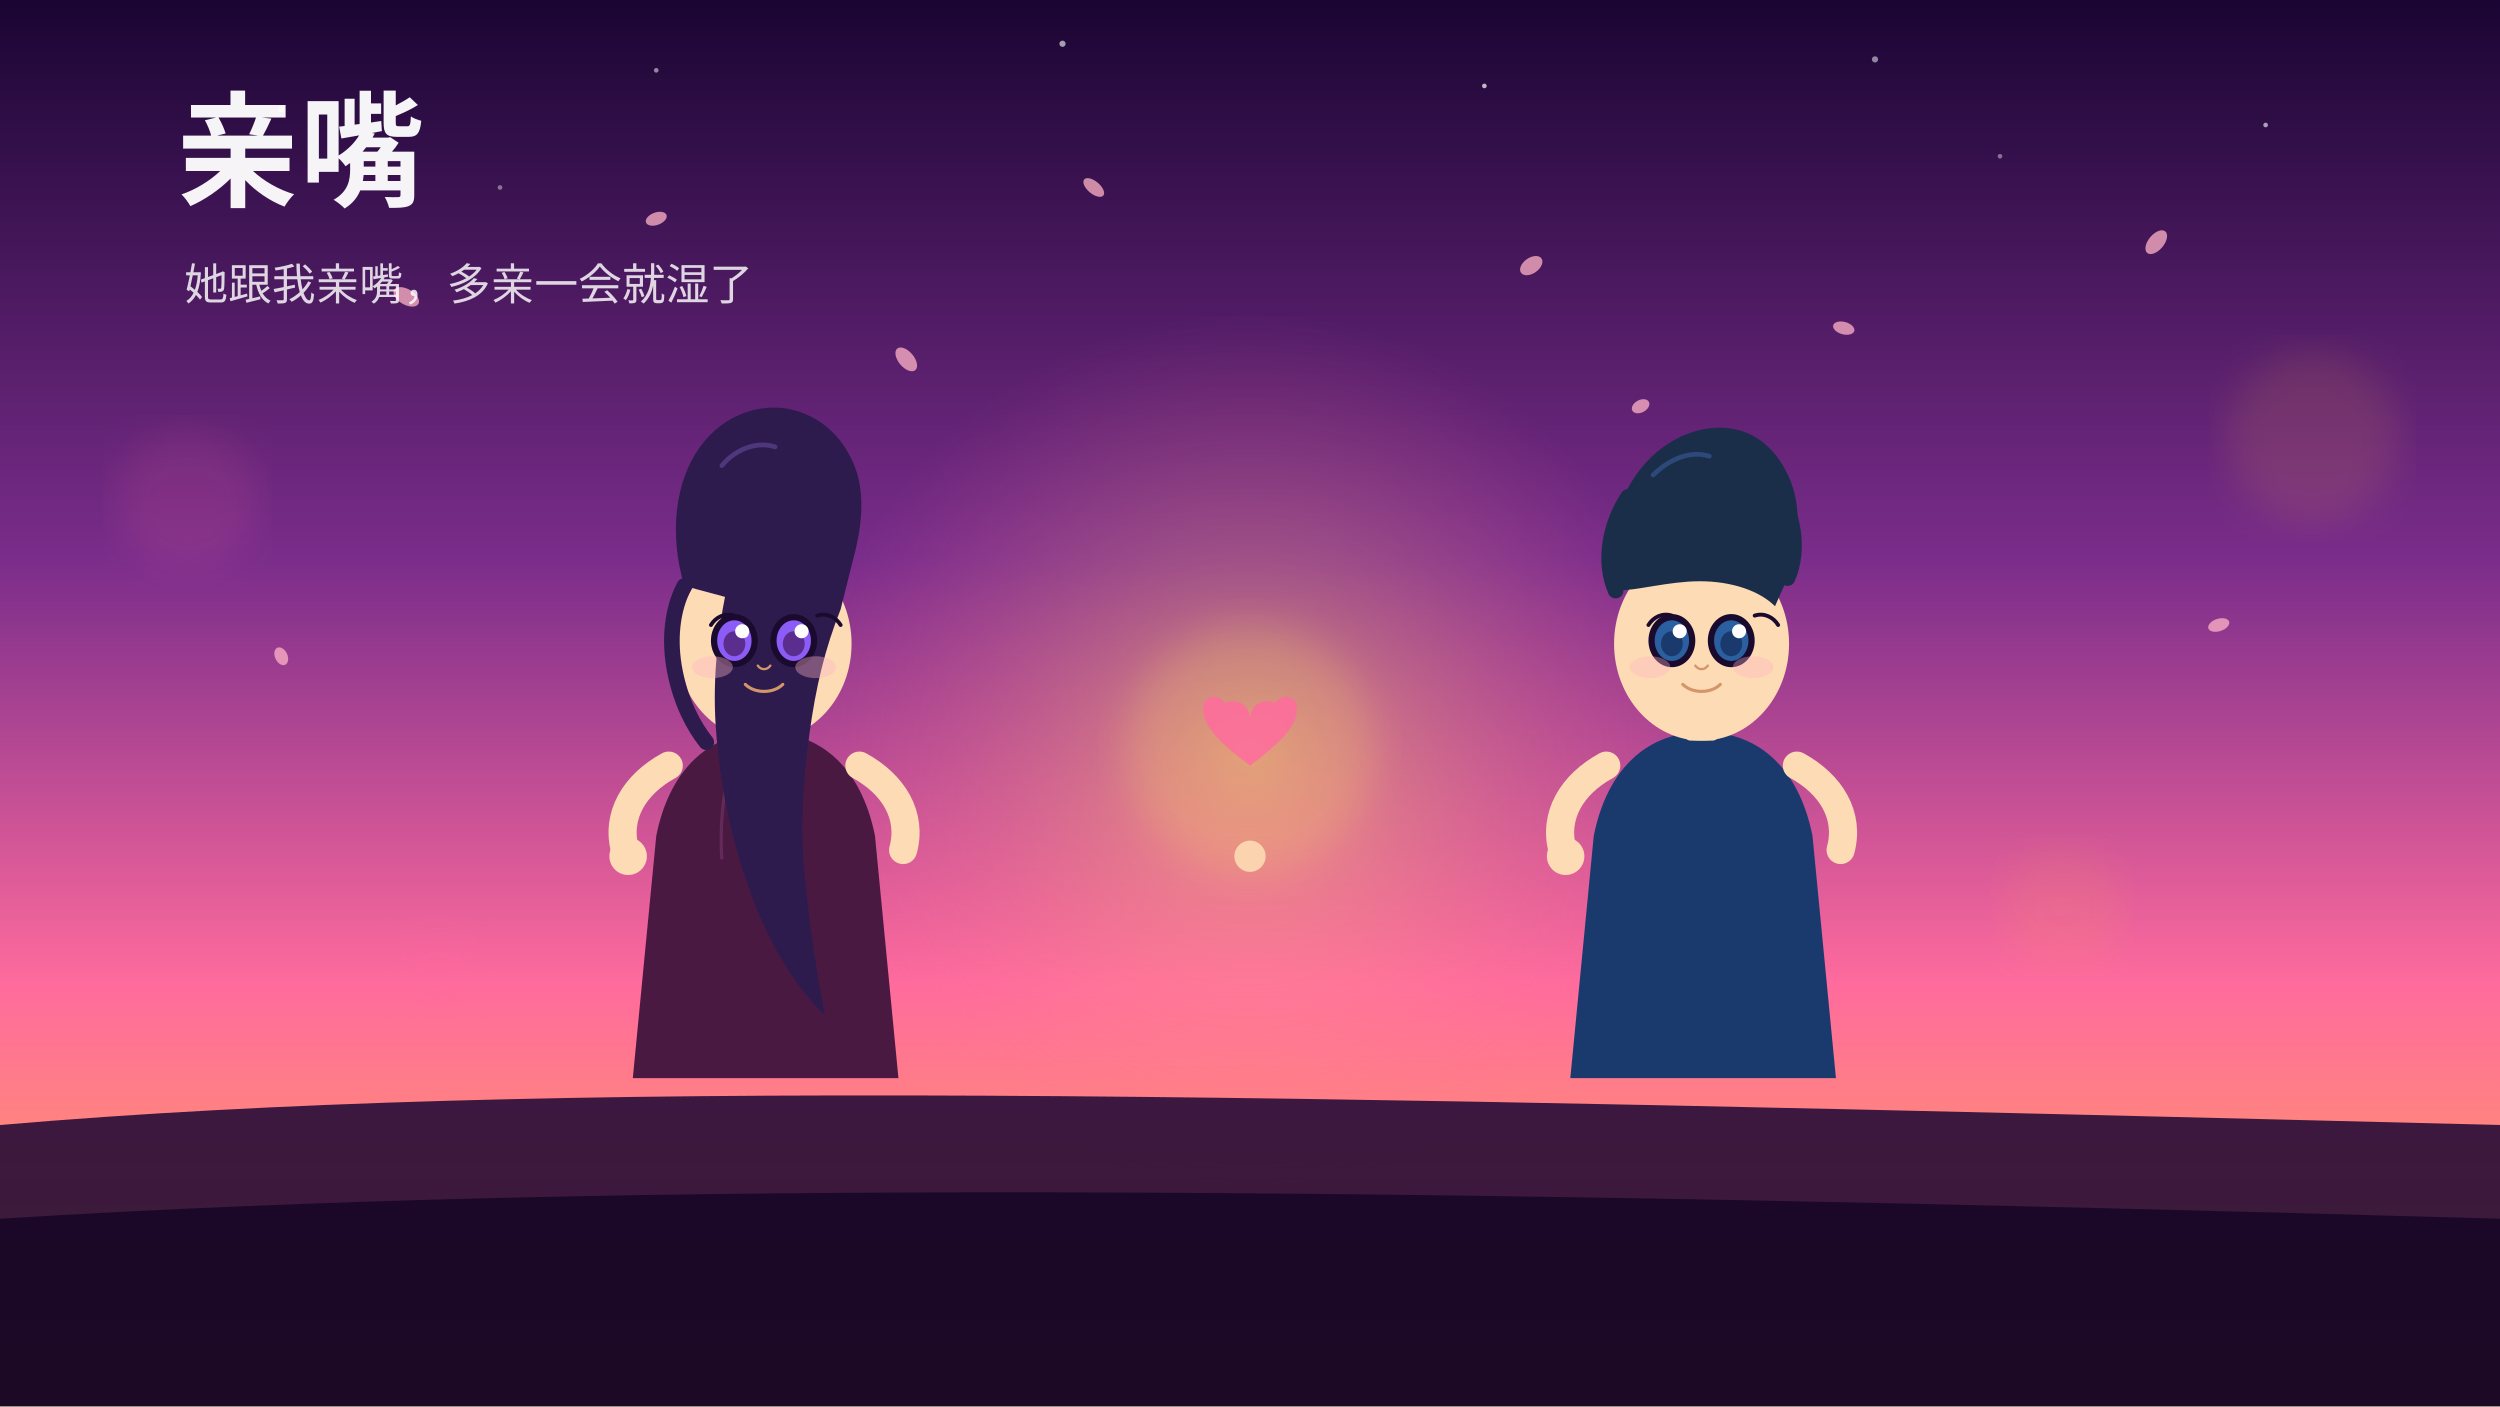
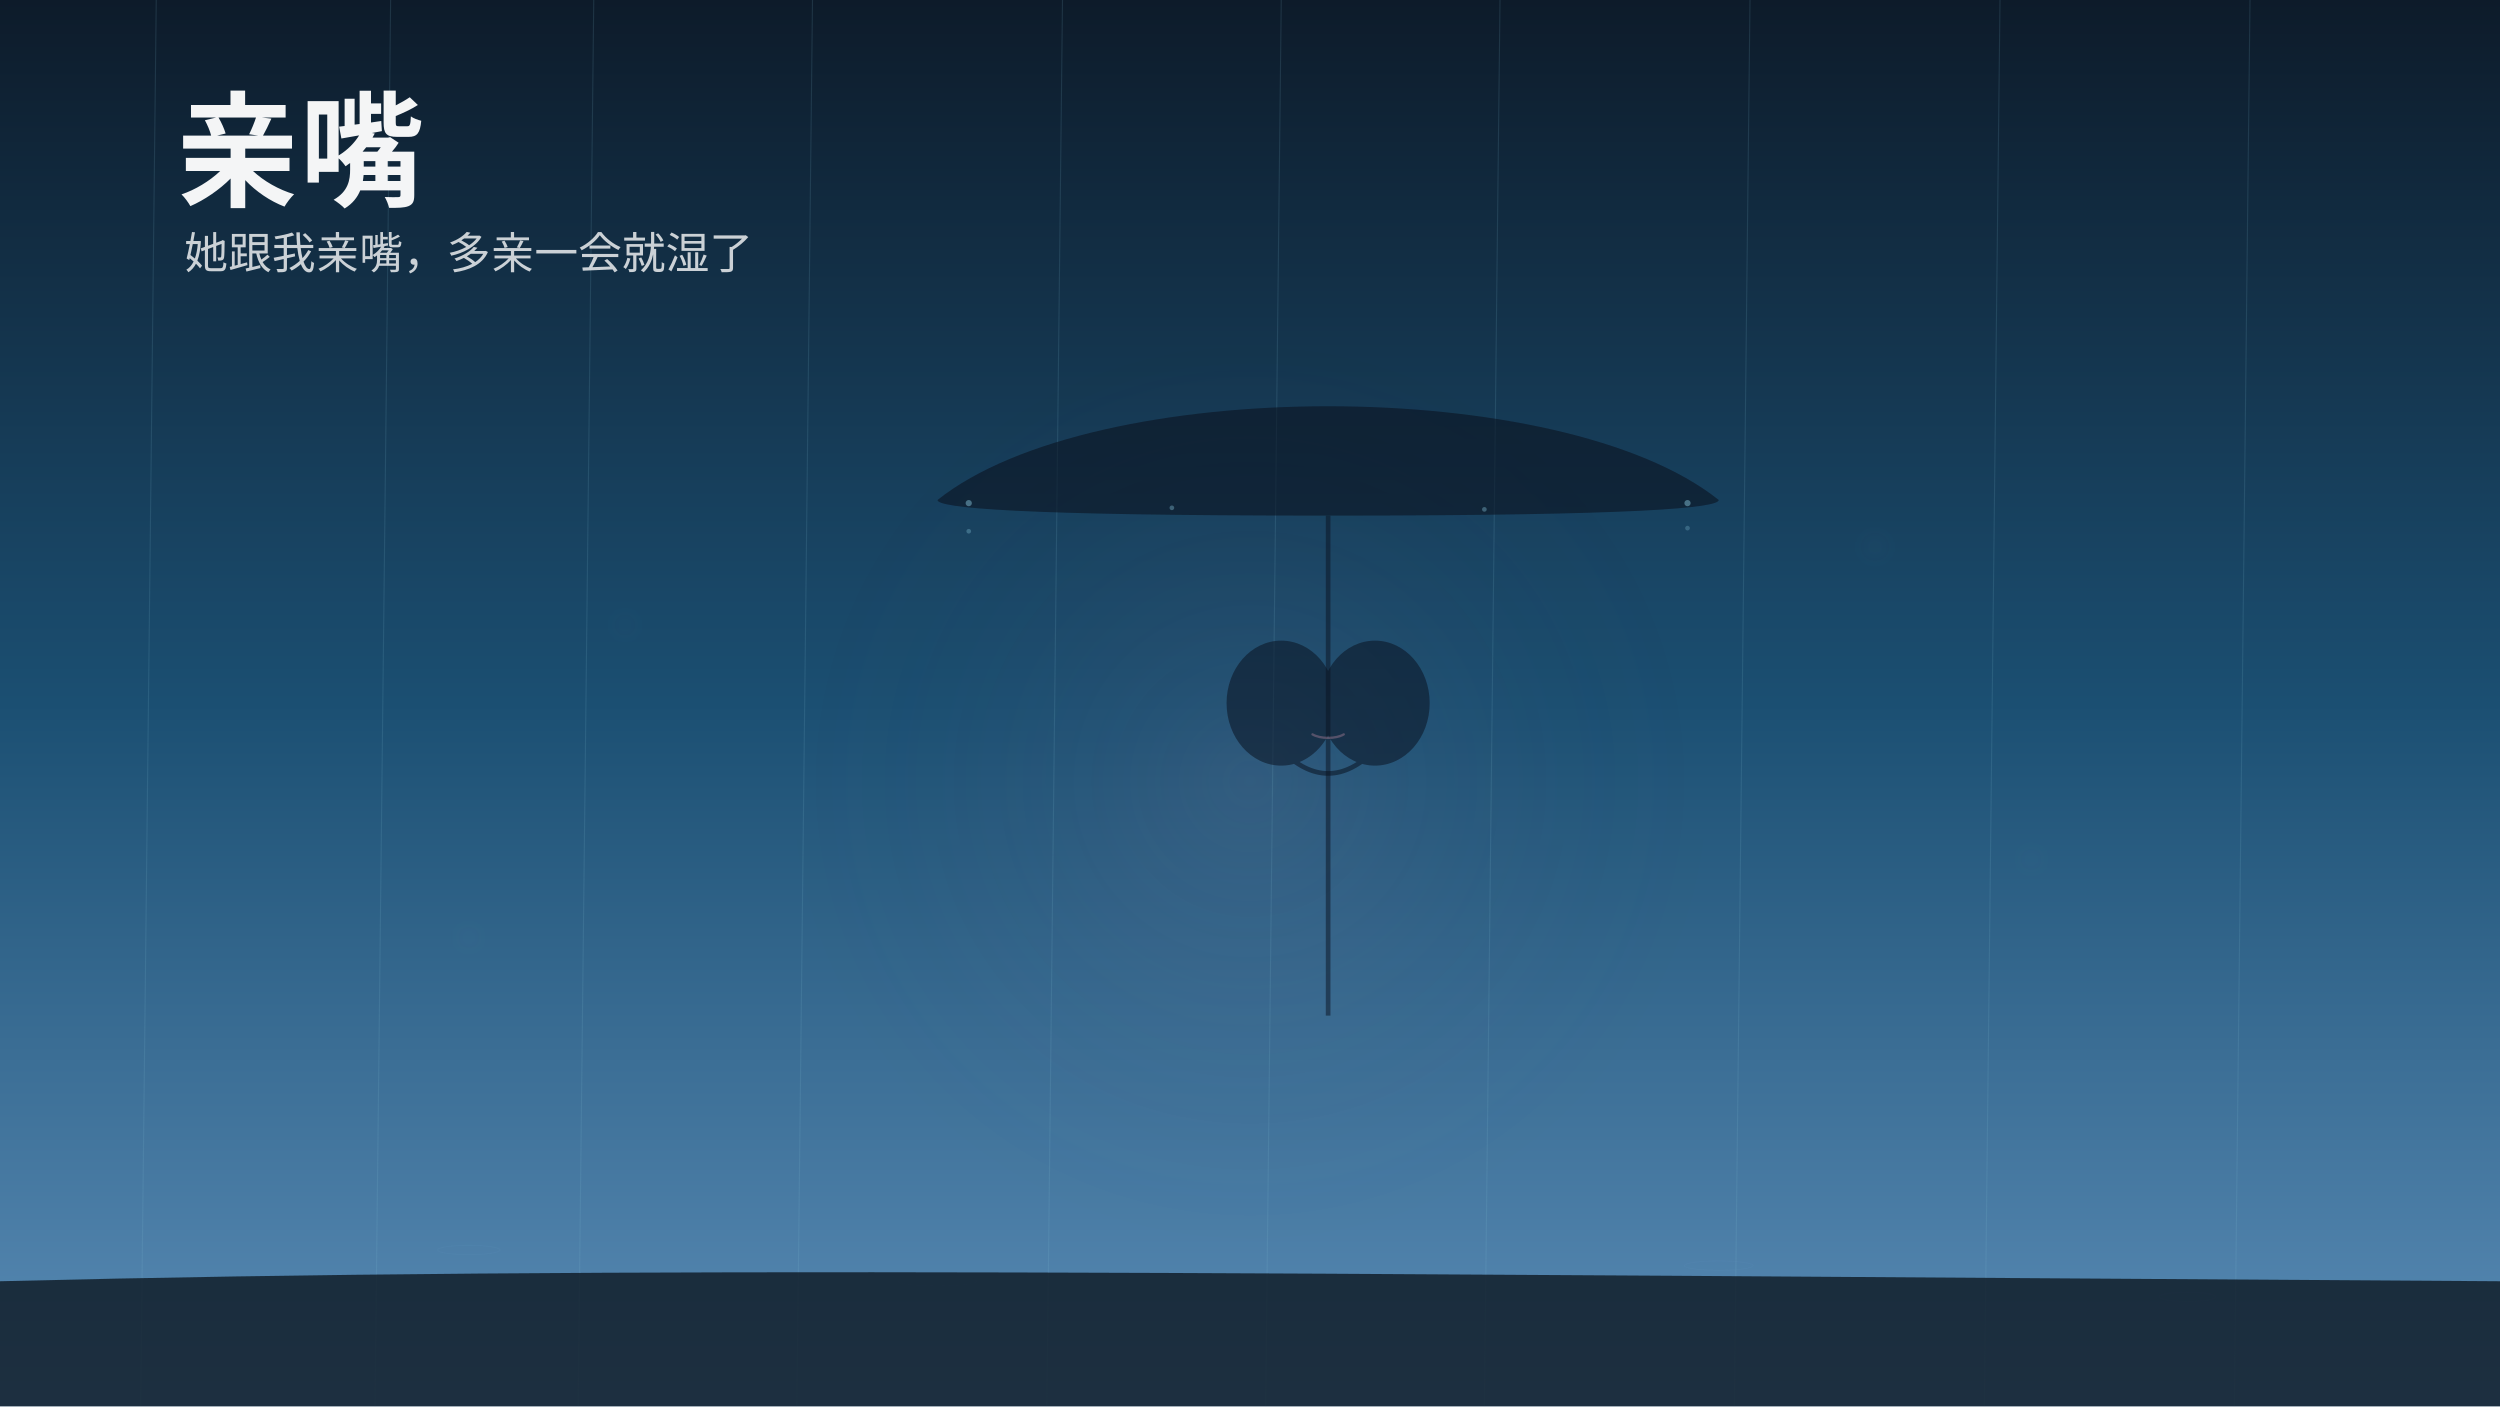
<svg xmlns="http://www.w3.org/2000/svg" width="1600" height="900" viewBox="0 0 1600 900" fill="none">
  <defs>
-     <linearGradient id="bg" x1="800" y1="0" x2="800" y2="900" gradientUnits="userSpaceOnUse">
-       <stop stop-color="#1A0533" />
-       <stop offset="0.4" stop-color="#7B2D8B" />
-       <stop offset="0.7" stop-color="#FF6B9D" />
-       <stop offset="1" stop-color="#FFB347" />
+     <linearGradient id="sky" x1="800" y1="0" x2="800" y2="900" gradientUnits="userSpaceOnUse">
+       <stop stop-color="#0D1B2A" />
+       <stop offset="0.5" stop-color="#1B4F72" />
+       <stop offset="1" stop-color="#5B8DB8" />
    </linearGradient>
-     <radialGradient id="sunGlow" cx="800" cy="480" r="280" gradientUnits="userSpaceOnUse">
-       <stop stop-color="#FFE066" stop-opacity="0.5" />
-       <stop offset="1" stop-color="#FF6B9D" stop-opacity="0" />
+     <radialGradient id="warmth" cx="800" cy="500" r="300" gradientUnits="userSpaceOnUse">
+       <stop stop-color="#E8A0B8" stop-opacity="0.08" />
+       <stop offset="1" stop-color="#0D1B2A" stop-opacity="0" />
    </radialGradient>
    <filter id="glow">
-       <feGaussianBlur stdDeviation="12" />
-     </filter>
-     <filter id="softglow">
-       <feGaussianBlur stdDeviation="4" />
+       <feGaussianBlur stdDeviation="6" />
    </filter>
  </defs>
-   <rect width="1600" height="900" fill="url(#bg)" />
-   <circle cx="800" cy="480" r="280" fill="url(#sunGlow)" />
-   <circle cx="800" cy="480" r="80" fill="#FFE066" opacity="0.18" filter="url(#glow)" />
-   <circle cx="180" cy="70" r="2" fill="white" opacity="0.7" />
-   <circle cx="420" cy="45" r="1.5" fill="white" opacity="0.5" />
-   <circle cx="680" cy="28" r="2" fill="white" opacity="0.6" />
-   <circle cx="950" cy="55" r="1.5" fill="white" opacity="0.7" />
-   <circle cx="1200" cy="38" r="2" fill="white" opacity="0.5" />
-   <circle cx="1450" cy="80" r="1.5" fill="white" opacity="0.6" />
-   <circle cx="320" cy="120" r="1.5" fill="white" opacity="0.4" />
-   <circle cx="1280" cy="100" r="1.5" fill="white" opacity="0.4" />
-   <circle cx="120" cy="320" r="45" fill="#FF6B9D" opacity="0.12" filter="url(#glow)" />
-   <circle cx="1480" cy="280" r="55" fill="#FFB347" opacity="0.12" filter="url(#glow)" />
-   <circle cx="280" cy="620" r="30" fill="#FF6B9D" opacity="0.1" filter="url(#glow)" />
-   <circle cx="1320" cy="580" r="38" fill="#FFB347" opacity="0.1" filter="url(#glow)" />
-   <path d="M0 720C350 690 800 700 1600 720V900H0Z" fill="#1A0533" opacity="0.85" />
-   <path d="M0 780C400 755 900 760 1600 780V900H0Z" fill="#0D0020" opacity="0.7" />
-   <g opacity="0.75">
-     <ellipse cx="260" cy="190" rx="9" ry="5" fill="#FFB3C6" transform="rotate(30 260 190)" />
-     <ellipse cx="420" cy="140" rx="7" ry="4" fill="#FFB3C6" transform="rotate(-20 420 140)" />
-     <ellipse cx="580" cy="230" rx="9" ry="5" fill="#FFB3C6" transform="rotate(50 580 230)" />
-     <ellipse cx="980" cy="170" rx="8" ry="5" fill="#FFB3C6" transform="rotate(-35 980 170)" />
-     <ellipse cx="1180" cy="210" rx="7" ry="4" fill="#FFB3C6" transform="rotate(15 1180 210)" />
-     <ellipse cx="1380" cy="155" rx="9" ry="5" fill="#FFB3C6" transform="rotate(-50 1380 155)" />
-     <ellipse cx="180" cy="420" rx="6" ry="4" fill="#FFB3C6" transform="rotate(65 180 420)" />
-     <ellipse cx="1420" cy="400" rx="7" ry="4" fill="#FFB3C6" transform="rotate(-18 1420 400)" />
-     <ellipse cx="700" cy="120" rx="8" ry="4" fill="#FFB3C6" transform="rotate(40 700 120)" />
-     <ellipse cx="1050" cy="260" rx="6" ry="4" fill="#FFB3C6" transform="rotate(-28 1050 260)" />
+   <rect width="1600" height="900" fill="url(#sky)" />
+   <circle cx="800" cy="500" r="300" fill="url(#warmth)" />
+   <g stroke="#7FBCD2" stroke-width="0.7" opacity="0.15">
+     <line x1="100" y1="0" x2="90" y2="900" />
+     <line x1="250" y1="0" x2="240" y2="900" />
+     <line x1="380" y1="0" x2="370" y2="900" />
+     <line x1="520" y1="0" x2="510" y2="900" />
+     <line x1="680" y1="0" x2="670" y2="900" />
+     <line x1="820" y1="0" x2="810" y2="900" />
+     <line x1="960" y1="0" x2="950" y2="900" />
+     <line x1="1120" y1="0" x2="1110" y2="900" />
+     <line x1="1280" y1="0" x2="1270" y2="900" />
+     <line x1="1440" y1="0" x2="1430" y2="900" />
  </g>
-   <g transform="translate(420, 260)">
-     <path d="M55 210C30 215 8 235 0 275L-15 430H155L140 275C132 235 110 215 85 210Z" fill="#4A1942" />
-     <path d="M55 210C45 230 40 260 42 290" stroke="#7B3A6E" stroke-width="2" opacity="0.5" />
-     <rect x="58" y="182" width="22" height="32" rx="4" fill="#FDDBB4" />
-     <ellipse cx="69" cy="152" rx="56" ry="62" fill="#FDDBB4" />
-     <path d="M18 115C8 82 12 48 28 26C44 4 68 -2 86 2C104 6 118 18 126 36C134 54 132 76 126 98L118 130C108 155 102 180 98 210C94 240 92 270 95 300C98 330 102 360 108 390C85 368 68 335 57 302C46 269 40 236 38 204C36 172 40 142 44 122Z" fill="#2D1B4E" />
-     <path d="M18 115C12 88 18 62 34 44C50 26 70 18 86 20C102 22 116 34 122 52C128 70 124 92 118 110Z" fill="#2D1B4E" />
-     <path d="M18 115C10 130 8 150 12 170C16 190 24 205 32 215" stroke="#2D1B4E" stroke-width="10" stroke-linecap="round" />
-     <path d="M42 38C50 28 64 22 76 26" stroke="#6B4FA0" stroke-width="3" stroke-linecap="round" opacity="0.55" />
-     <ellipse cx="50" cy="150" rx="15" ry="17" fill="#1A0A2E" />
-     <ellipse cx="88" cy="150" rx="15" ry="17" fill="#1A0A2E" />
-     <ellipse cx="50" cy="150" rx="11" ry="13" fill="#8B5CF6" />
-     <ellipse cx="88" cy="150" rx="11" ry="13" fill="#8B5CF6" />
-     <ellipse cx="50" cy="152" rx="7" ry="8" fill="#5B2D8E" />
-     <ellipse cx="88" cy="152" rx="7" ry="8" fill="#5B2D8E" />
-     <circle cx="55" cy="144" r="4.5" fill="white" />
-     <circle cx="93" cy="144" r="4.5" fill="white" />
-     <circle cx="57" cy="146" r="2" fill="white" opacity="0.7" />
-     <path d="M35 140C38 135 44 132 50 134" stroke="#1A0A2E" stroke-width="2.5" stroke-linecap="round" />
-     <path d="M103 134C109 132 115 135 118 140" stroke="#1A0A2E" stroke-width="2.5" stroke-linecap="round" />
-     <path d="M65 166C67 169 71 169 73 166" stroke="#D4956A" stroke-width="1.5" stroke-linecap="round" />
-     <path d="M57 178C63 184 75 184 81 178" stroke="#D4956A" stroke-width="2" stroke-linecap="round" fill="none" />
-     <ellipse cx="36" cy="167" rx="13" ry="7" fill="#FFB3C6" opacity="0.38" />
-     <ellipse cx="102" cy="167" rx="13" ry="7" fill="#FFB3C6" opacity="0.38" />
-     <path d="M8 230C-14 242 -26 262 -20 284" stroke="#FDDBB4" stroke-width="18" stroke-linecap="round" />
-     <path d="M130 230C152 242 164 262 158 284" stroke="#FDDBB4" stroke-width="18" stroke-linecap="round" />
-     <circle cx="-18" cy="288" r="12" fill="#FDDBB4" />
+   <path d="M600 320C650 280 750 260 850 260C950 260 1050 280 1100 320C1100 325 1050 330 850 330C650 330 600 325 600 320Z" fill="#0A1220" opacity="0.6" />
+   <line x1="850" y1="330" x2="850" y2="650" stroke="#0A1220" stroke-width="3" opacity="0.5" />
+   <circle cx="620" cy="322" r="2" fill="#7FBCD2" opacity="0.5" />
+   <circle cx="620" cy="340" r="1.5" fill="#7FBCD2" opacity="0.35" />
+   <circle cx="1080" cy="322" r="2" fill="#7FBCD2" opacity="0.5" />
+   <circle cx="1080" cy="338" r="1.5" fill="#7FBCD2" opacity="0.3" />
+   <circle cx="750" cy="325" r="1.5" fill="#7FBCD2" opacity="0.4" />
+   <circle cx="950" cy="326" r="1.5" fill="#7FBCD2" opacity="0.4" />
+   <g opacity="0.55">
+     <ellipse cx="820" cy="450" rx="35" ry="40" fill="#0A1220" />
+     <ellipse cx="880" cy="450" rx="35" ry="40" fill="#0A1220" />
+     <path d="M820 480C830 490 840 495 850 495C860 495 870 490 880 480" stroke="#0A1220" stroke-width="3" fill="none" />
  </g>
-   <g transform="translate(1020, 260)">
-     <path d="M55 210C30 215 8 235 0 275L-15 430H155L140 275C132 235 110 215 85 210Z" fill="#1A3A6E" />
-     <rect x="58" y="182" width="22" height="32" rx="4" fill="#FDDBB4" />
-     <ellipse cx="69" cy="152" rx="56" ry="62" fill="#FDDBB4" />
-     <path d="M14 118C8 88 14 60 30 40C46 20 68 12 86 14C104 16 118 28 126 48C134 68 130 90 124 110L116 128C106 118 88 112 68 112C48 112 28 118 14 118Z" fill="#1A2E4A" />
-     <path d="M14 118C6 100 10 76 22 58" stroke="#1A2E4A" stroke-width="10" stroke-linecap="round" />
-     <path d="M124 110C132 92 128 68 116 50" stroke="#1A2E4A" stroke-width="10" stroke-linecap="round" />
-     <path d="M38 44C48 34 62 28 74 32" stroke="#3A5FA0" stroke-width="3" stroke-linecap="round" opacity="0.55" />
-     <ellipse cx="50" cy="150" rx="15" ry="17" fill="#1A0A2E" />
-     <ellipse cx="88" cy="150" rx="15" ry="17" fill="#1A0A2E" />
-     <ellipse cx="50" cy="150" rx="11" ry="13" fill="#2A5FA0" />
-     <ellipse cx="88" cy="150" rx="11" ry="13" fill="#2A5FA0" />
-     <ellipse cx="50" cy="152" rx="7" ry="8" fill="#1A3A6E" />
-     <ellipse cx="88" cy="152" rx="7" ry="8" fill="#1A3A6E" />
-     <circle cx="55" cy="144" r="4.5" fill="white" />
-     <circle cx="93" cy="144" r="4.5" fill="white" />
-     <path d="M35 140C38 135 44 132 50 134" stroke="#1A0A2E" stroke-width="2.5" stroke-linecap="round" />
-     <path d="M103 134C109 132 115 135 118 140" stroke="#1A0A2E" stroke-width="2.5" stroke-linecap="round" />
-     <path d="M65 166C67 169 71 169 73 166" stroke="#D4956A" stroke-width="1.5" stroke-linecap="round" />
-     <path d="M57 178C63 184 75 184 81 178" stroke="#D4956A" stroke-width="2" stroke-linecap="round" fill="none" />
-     <ellipse cx="36" cy="167" rx="13" ry="7" fill="#FFB3C6" opacity="0.35" />
-     <ellipse cx="102" cy="167" rx="13" ry="7" fill="#FFB3C6" opacity="0.35" />
-     <path d="M8 230C-14 242 -26 262 -20 284" stroke="#FDDBB4" stroke-width="18" stroke-linecap="round" />
-     <path d="M130 230C152 242 164 262 158 284" stroke="#FDDBB4" stroke-width="18" stroke-linecap="round" />
-     <circle cx="-18" cy="288" r="12" fill="#FDDBB4" />
+   <path d="M840 470C845 473 855 473 860 470" stroke="#E8A0B8" stroke-width="1.5" opacity="0.3" stroke-linecap="round" />
+   <g fill="none" stroke="#5B8DB8" stroke-width="0.5" opacity="0.2">
+     <ellipse cx="300" cy="800" rx="20" ry="3" />
+     <ellipse cx="600" cy="820" rx="25" ry="3" />
+     <ellipse cx="1100" cy="810" rx="22" ry="3" />
+     <ellipse cx="1400" cy="830" rx="18" ry="3" />
  </g>
-   <circle cx="800" cy="548" r="10" fill="#FDDBB4" opacity="0.9" />
-   <path d="M800 460 C800 452 808 446 816 450 C820 444 830 444 830 454 C830 466 816 478 800 490 C784 478 770 466 770 454 C770 444 780 444 784 450 C792 446 800 452 800 460Z" fill="#FF6B9D" opacity="0.85" />
+   <path d="M0 820C400 810 800 815 1600 820V900H0Z" fill="#081018" opacity="0.75" />
+   <g fill="#7FBCD2" opacity="0.2" filter="url(#glow)">
+     <circle cx="400" cy="400" r="2" />
+     <circle cx="1200" cy="350" r="2.5" />
+     <circle cx="300" cy="600" r="2" />
+     <circle cx="1300" cy="550" r="2" />
+   </g>
  <text x="112" y="126" fill="#FFFFFF" fill-opacity="0.95" font-family="'Noto Serif SC', 'Source Han Serif', Georgia, serif" font-size="80" font-weight="700">亲嘴</text>
-   <text x="118" y="192" fill="#FFFFFF" fill-opacity="0.82" font-family="'Noto Serif SC', 'Source Han Serif', Georgia, serif" font-size="28">她跟我亲嘴，多亲一会就湿了</text>
+   <text x="118" y="172" fill="#FFFFFF" fill-opacity="0.78" font-family="'Noto Serif SC', 'Source Han Serif', Georgia, serif" font-size="28">她跟我亲嘴，多亲一会就湿了</text>
</svg>
